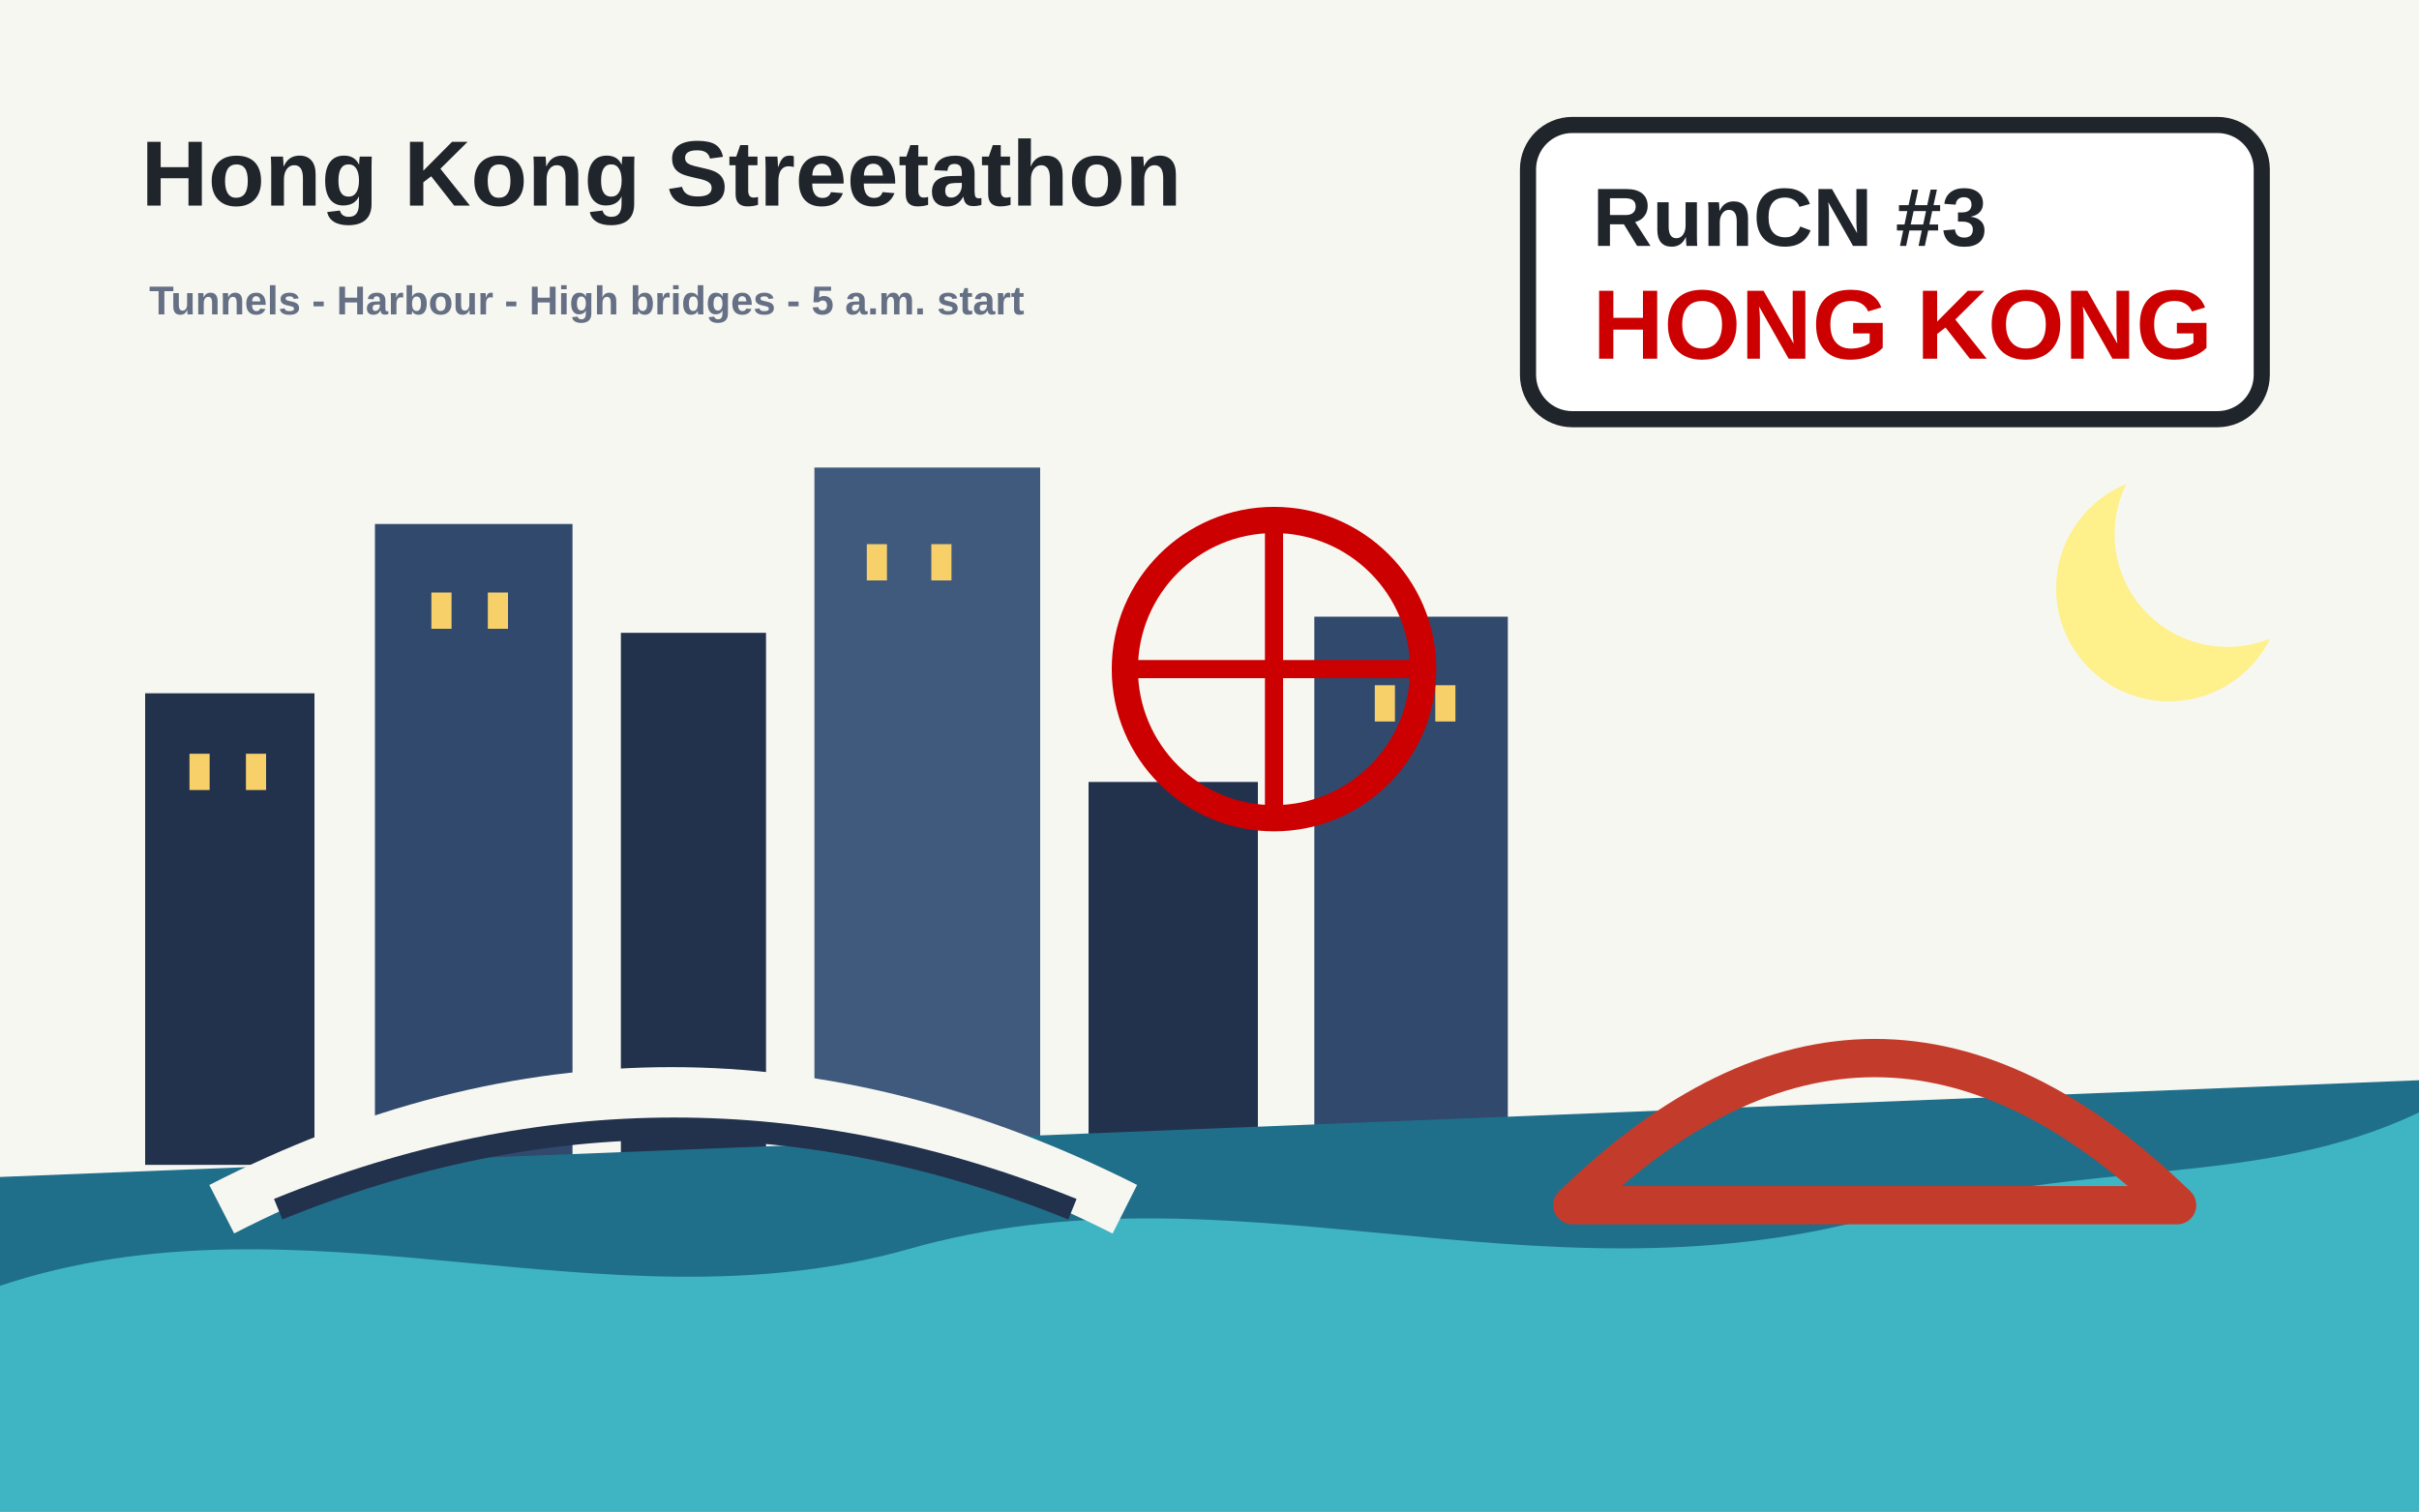
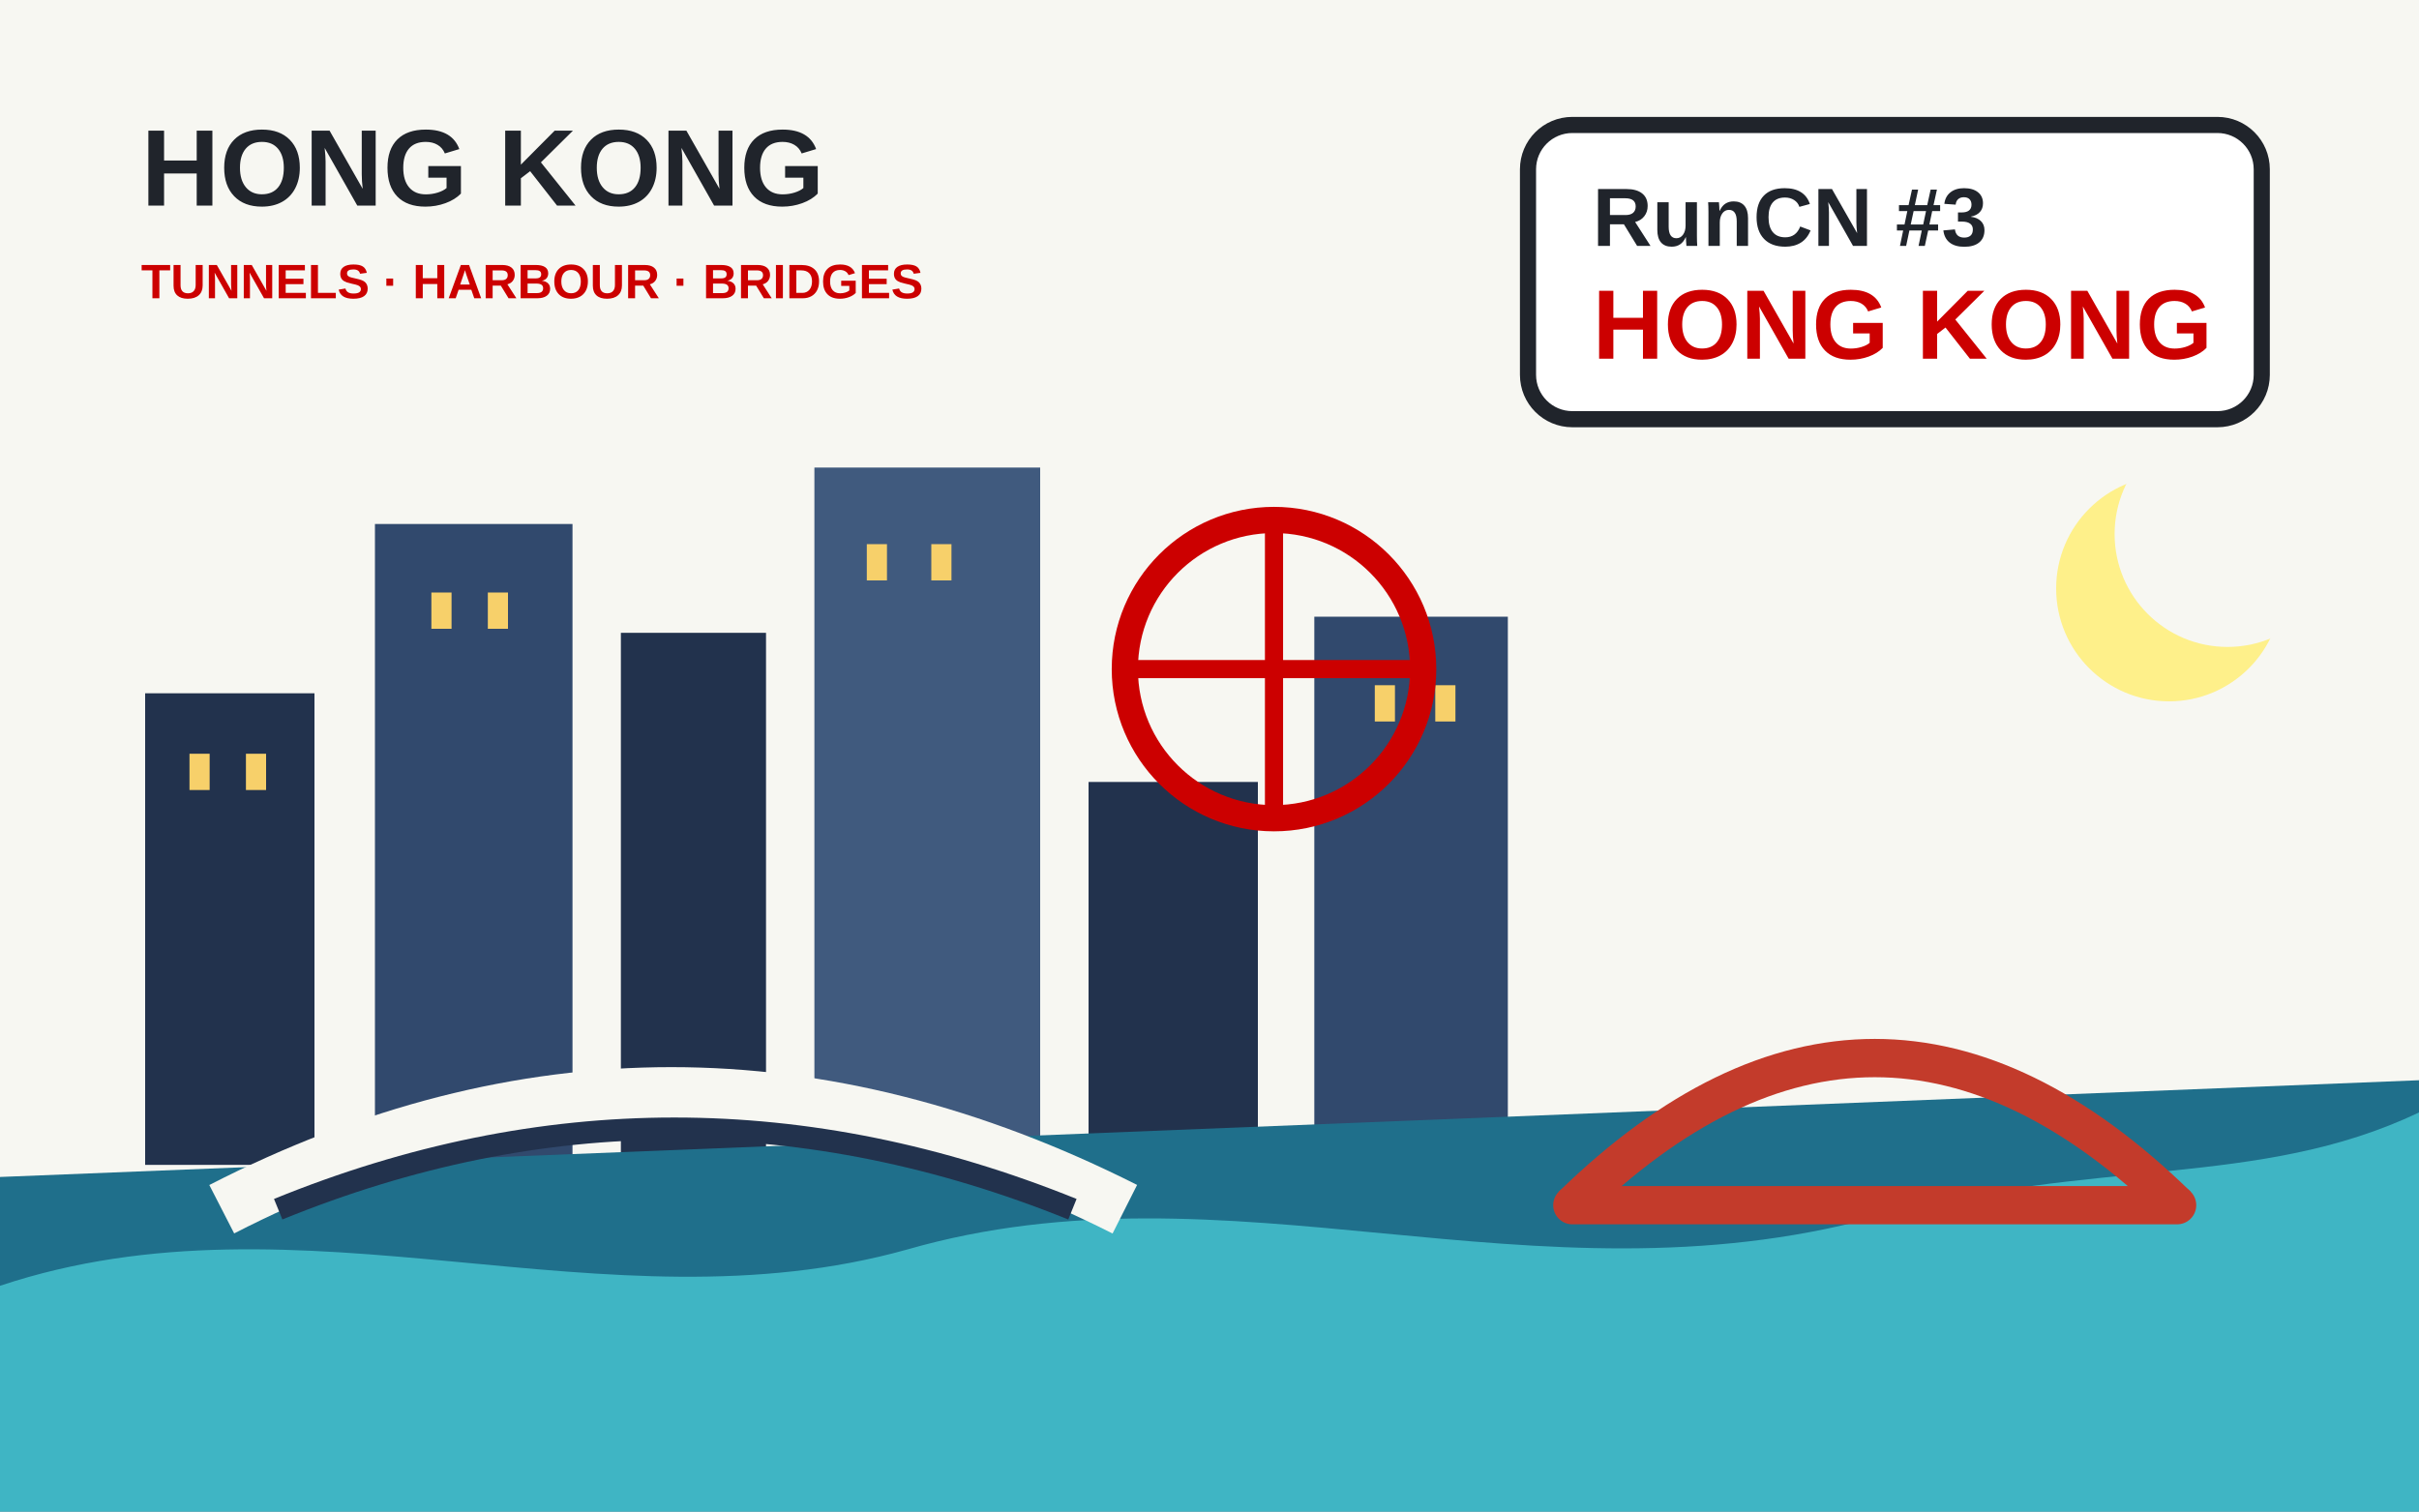
<svg xmlns="http://www.w3.org/2000/svg" viewBox="0 0 1200 750" role="img" aria-labelledby="title desc">
  <defs>
    <mask id="moon-mask">
      <rect width="1200" height="750" fill="white" />
      <circle cx="1105" cy="265" r="56" fill="black" />
    </mask>
  </defs>
  <rect width="1200" height="750" fill="#f7f7f2" />
-   <text x="70" y="102" font-family="Arial, Helvetica, sans-serif" font-size="46" font-weight="900" fill="#20242b">Hong Kong Streetathon</text>
-   <text x="74" y="156" font-family="Arial, Helvetica, sans-serif" font-size="20" font-weight="700" fill="#667085">Tunnels - Harbour - High bridges - 5 a.m. start</text>
+   <g transform="translate(70 102)">
+     <text x="0" y="0" font-family="Arial, Helvetica, sans-serif" font-size="54" font-weight="900" fill="#20242b">HONG KONG</text>
+     <text x="0" y="46" font-family="Arial, Helvetica, sans-serif" font-size="24" font-weight="700" fill="#cc0000">TUNNELS · HARBOUR · BRIDGES</text>
+   </g>
  <rect x="758" y="62" width="364" height="146" rx="22" fill="#ffffff" stroke="#20242b" stroke-width="8" />
  <text x="790" y="122" font-family="Arial, Helvetica, sans-serif" font-size="41" font-weight="900" fill="#20242b">RunCN #3</text>
  <text x="790" y="178" font-family="Arial, Helvetica, sans-serif" font-size="49" font-weight="900" fill="#cc0000">HONG KONG</text>
  <circle cx="1076" cy="292" r="56" fill="#fef08a" mask="url(#moon-mask)" />
  <rect x="72" y="344" width="84" height="234" fill="#22324d" />
  <rect x="186" y="260" width="98" height="318" fill="#31496d" />
  <rect x="308" y="314" width="72" height="264" fill="#22324d" />
  <rect x="404" y="232" width="112" height="346" fill="#405a7e" />
  <rect x="540" y="388" width="84" height="190" fill="#22324d" />
  <rect x="652" y="306" width="96" height="272" fill="#31496d" />
  <g fill="#f7d06a">
    <rect x="94" y="374" width="10" height="18" />
    <rect x="122" y="374" width="10" height="18" />
    <rect x="214" y="294" width="10" height="18" />
    <rect x="242" y="294" width="10" height="18" />
    <rect x="430" y="270" width="10" height="18" />
    <rect x="462" y="270" width="10" height="18" />
    <rect x="682" y="340" width="10" height="18" />
    <rect x="712" y="340" width="10" height="18" />
  </g>
  <circle cx="632" cy="332" r="74" fill="none" stroke="#cc0000" stroke-width="13" />
  <path d="M632 258 L632 406 M558 332 L706 332" stroke="#cc0000" stroke-width="9" />
  <path d="M0 584 L1200 536 L1200 750 L0 750 Z" fill="#1f6f8b" />
  <path d="M0 638 C150 588 300 662 450 620 C610 574 760 650 930 604 C1040 574 1120 590 1200 552 L1200 750 L0 750 Z" fill="#3fb5c4" />
  <path d="M110 600 Q332 486 558 600" stroke="#f7f7f2" stroke-width="27" fill="none" />
  <path d="M138 600 Q334 520 532 600" stroke="#22324d" stroke-width="11" fill="none" />
  <path d="M780 598 Q930 452 1080 598" stroke="#c33b2b" stroke-width="19" fill="none" />
  <path d="M780 598 L1080 598" stroke="#c33b2b" stroke-width="19" stroke-linecap="round" />
</svg>
